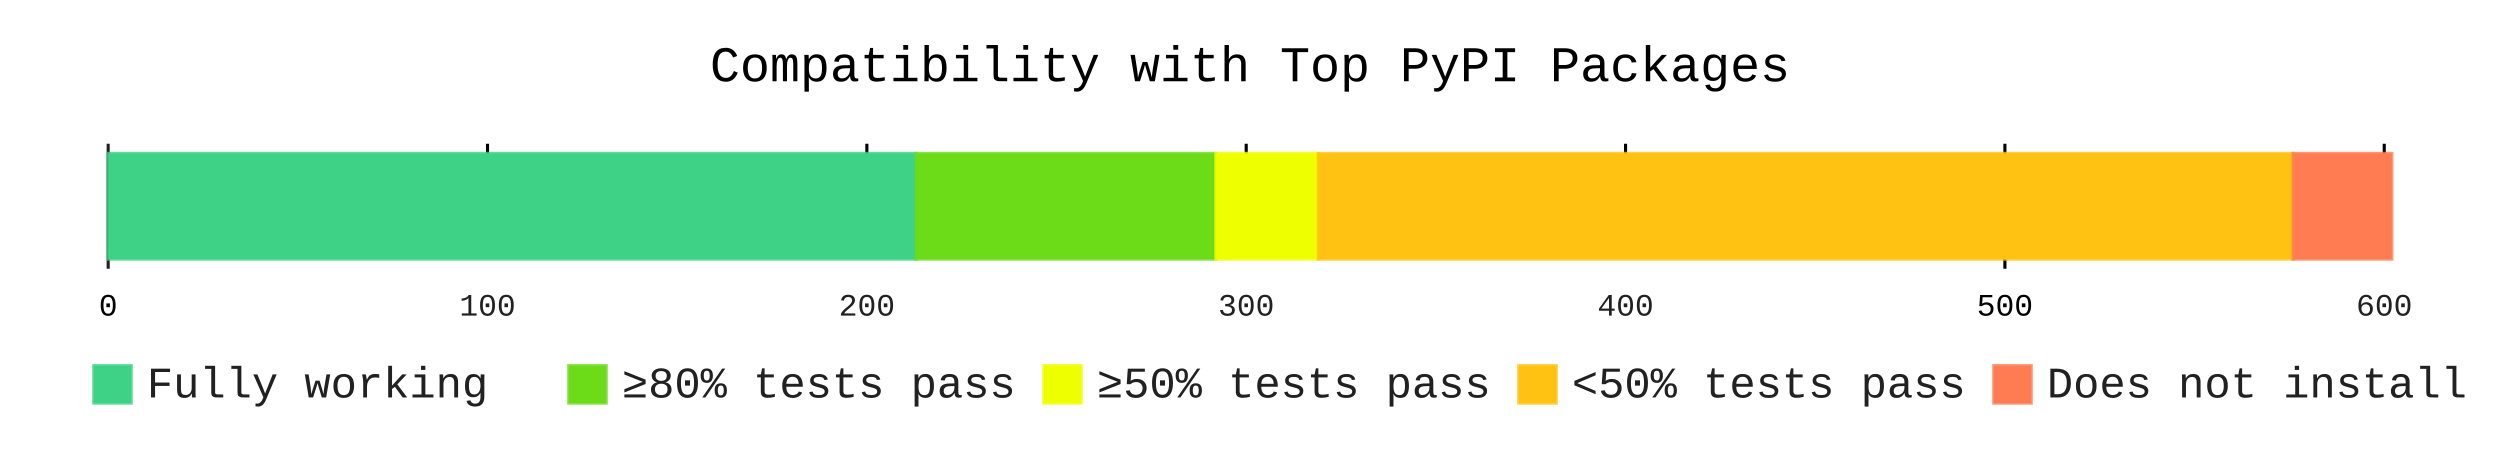
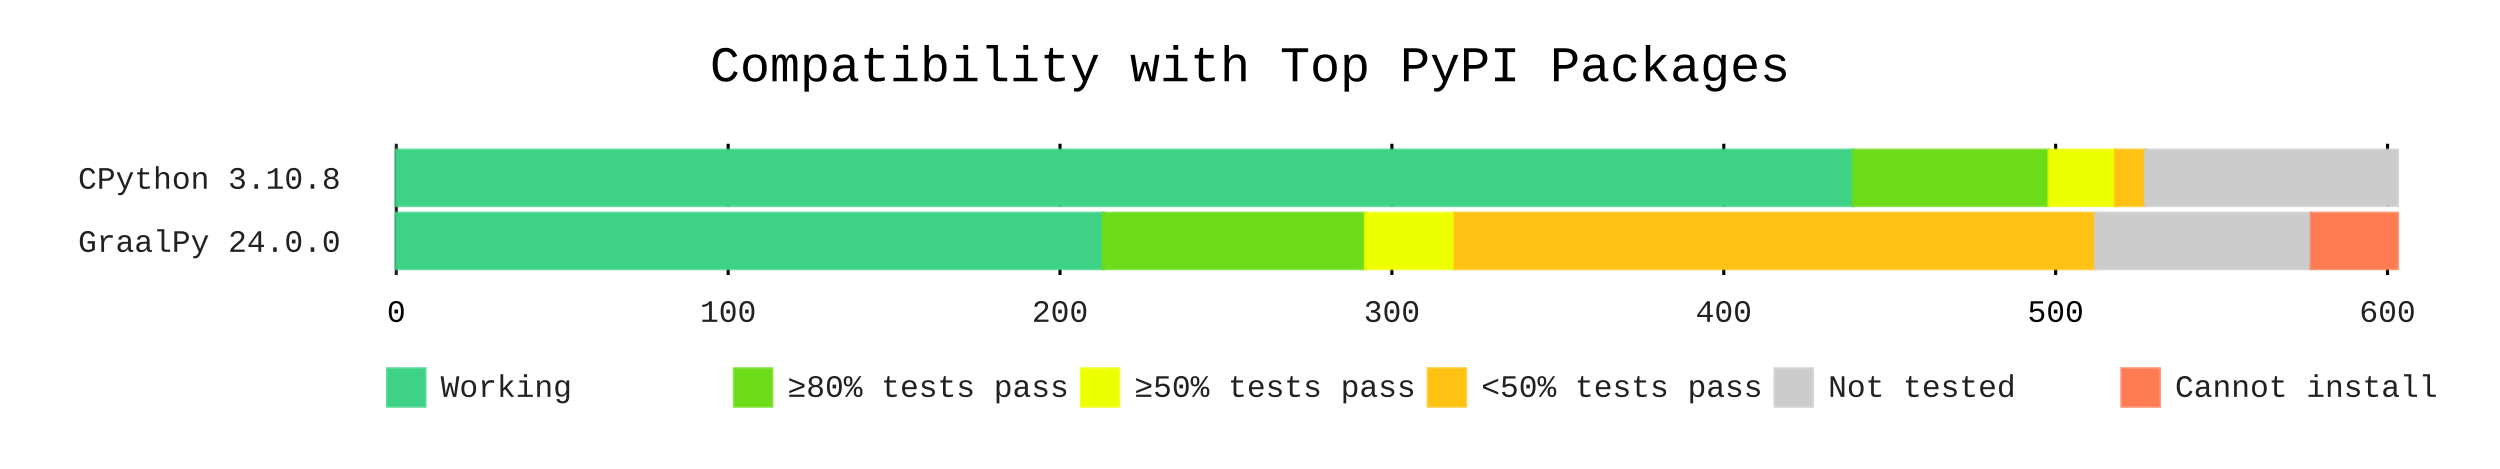
- <svg xmlns="http://www.w3.org/2000/svg" id="chart-f687cbc3-e3fa-48e2-9662-1d0b35f512cc" class="pygal-chart" viewBox="0 0 800 150">
+ <svg xmlns="http://www.w3.org/2000/svg" id="chart-e07e03ff-aea9-4e72-90a1-e0d87f20dbab" class="pygal-chart" viewBox="0 0 800 150">
  <defs>
-     <style type="text/css">#chart-f687cbc3-e3fa-48e2-9662-1d0b35f512cc{-webkit-user-select:none;-webkit-font-smoothing:antialiased;font-family:Consolas,"Liberation Mono",Menlo,Courier,monospace}#chart-f687cbc3-e3fa-48e2-9662-1d0b35f512cc .title{font-family:Consolas,"Liberation Mono",Menlo,Courier,monospace;font-size:16px}#chart-f687cbc3-e3fa-48e2-9662-1d0b35f512cc .legends .legend text{font-family:Consolas,"Liberation Mono",Menlo,Courier,monospace;font-size:14px}#chart-f687cbc3-e3fa-48e2-9662-1d0b35f512cc .axis text{font-family:Consolas,"Liberation Mono",Menlo,Courier,monospace;font-size:10px}#chart-f687cbc3-e3fa-48e2-9662-1d0b35f512cc .axis text.major{font-family:Consolas,"Liberation Mono",Menlo,Courier,monospace;font-size:10px}#chart-f687cbc3-e3fa-48e2-9662-1d0b35f512cc .text-overlay text.value{font-family:Consolas,"Liberation Mono",Menlo,Courier,monospace;font-size:16px}#chart-f687cbc3-e3fa-48e2-9662-1d0b35f512cc .text-overlay text.label{font-family:Consolas,"Liberation Mono",Menlo,Courier,monospace;font-size:10px}#chart-f687cbc3-e3fa-48e2-9662-1d0b35f512cc .tooltip{font-family:Consolas,"Liberation Mono",Menlo,Courier,monospace;font-size:14px}#chart-f687cbc3-e3fa-48e2-9662-1d0b35f512cc text.no_data{font-family:Consolas,"Liberation Mono",Menlo,Courier,monospace;font-size:64px}
- #chart-f687cbc3-e3fa-48e2-9662-1d0b35f512cc{background-color:transparent}#chart-f687cbc3-e3fa-48e2-9662-1d0b35f512cc path,#chart-f687cbc3-e3fa-48e2-9662-1d0b35f512cc line,#chart-f687cbc3-e3fa-48e2-9662-1d0b35f512cc rect,#chart-f687cbc3-e3fa-48e2-9662-1d0b35f512cc circle{-webkit-transition:150ms;-moz-transition:150ms;transition:150ms}#chart-f687cbc3-e3fa-48e2-9662-1d0b35f512cc .graph &gt; .background{fill:transparent}#chart-f687cbc3-e3fa-48e2-9662-1d0b35f512cc .plot &gt; .background{fill:transparent}#chart-f687cbc3-e3fa-48e2-9662-1d0b35f512cc .graph{fill:rgba(0,0,0,.87)}#chart-f687cbc3-e3fa-48e2-9662-1d0b35f512cc text.no_data{fill:rgba(0,0,0,1)}#chart-f687cbc3-e3fa-48e2-9662-1d0b35f512cc .title{fill:rgba(0,0,0,1)}#chart-f687cbc3-e3fa-48e2-9662-1d0b35f512cc .legends .legend text{fill:rgba(0,0,0,.87)}#chart-f687cbc3-e3fa-48e2-9662-1d0b35f512cc .legends .legend:hover text{fill:rgba(0,0,0,1)}#chart-f687cbc3-e3fa-48e2-9662-1d0b35f512cc .axis .line{stroke:rgba(0,0,0,1)}#chart-f687cbc3-e3fa-48e2-9662-1d0b35f512cc .axis .guide.line{stroke:rgba(0,0,0,.54)}#chart-f687cbc3-e3fa-48e2-9662-1d0b35f512cc .axis .major.line{stroke:rgba(0,0,0,.87)}#chart-f687cbc3-e3fa-48e2-9662-1d0b35f512cc .axis text.major{fill:rgba(0,0,0,1)}#chart-f687cbc3-e3fa-48e2-9662-1d0b35f512cc .axis.y .guides:hover .guide.line,#chart-f687cbc3-e3fa-48e2-9662-1d0b35f512cc .line-graph .axis.x .guides:hover .guide.line,#chart-f687cbc3-e3fa-48e2-9662-1d0b35f512cc .stackedline-graph .axis.x .guides:hover .guide.line,#chart-f687cbc3-e3fa-48e2-9662-1d0b35f512cc .xy-graph .axis.x .guides:hover .guide.line{stroke:rgba(0,0,0,1)}#chart-f687cbc3-e3fa-48e2-9662-1d0b35f512cc .axis .guides:hover text{fill:rgba(0,0,0,1)}#chart-f687cbc3-e3fa-48e2-9662-1d0b35f512cc .reactive{fill-opacity:1;stroke-opacity:.8;stroke-width:1}#chart-f687cbc3-e3fa-48e2-9662-1d0b35f512cc .ci{stroke:rgba(0,0,0,.87)}#chart-f687cbc3-e3fa-48e2-9662-1d0b35f512cc .reactive.active,#chart-f687cbc3-e3fa-48e2-9662-1d0b35f512cc .active .reactive{fill-opacity:.8;stroke-opacity:.9;stroke-width:4}#chart-f687cbc3-e3fa-48e2-9662-1d0b35f512cc .ci .reactive.active{stroke-width:1.5}#chart-f687cbc3-e3fa-48e2-9662-1d0b35f512cc .series text{fill:rgba(0,0,0,1)}#chart-f687cbc3-e3fa-48e2-9662-1d0b35f512cc .tooltip rect{fill:transparent;stroke:rgba(0,0,0,1);-webkit-transition:opacity 150ms;-moz-transition:opacity 150ms;transition:opacity 150ms}#chart-f687cbc3-e3fa-48e2-9662-1d0b35f512cc .tooltip .label{fill:rgba(0,0,0,.87)}#chart-f687cbc3-e3fa-48e2-9662-1d0b35f512cc .tooltip .label{fill:rgba(0,0,0,.87)}#chart-f687cbc3-e3fa-48e2-9662-1d0b35f512cc .tooltip .legend{font-size:.8em;fill:rgba(0,0,0,.54)}#chart-f687cbc3-e3fa-48e2-9662-1d0b35f512cc .tooltip .x_label{font-size:.6em;fill:rgba(0,0,0,1)}#chart-f687cbc3-e3fa-48e2-9662-1d0b35f512cc .tooltip .xlink{font-size:.5em;text-decoration:underline}#chart-f687cbc3-e3fa-48e2-9662-1d0b35f512cc .tooltip .value{font-size:1.5em}#chart-f687cbc3-e3fa-48e2-9662-1d0b35f512cc .bound{font-size:.5em}#chart-f687cbc3-e3fa-48e2-9662-1d0b35f512cc .max-value{font-size:.75em;fill:rgba(0,0,0,.54)}#chart-f687cbc3-e3fa-48e2-9662-1d0b35f512cc .map-element{fill:transparent;stroke:rgba(0,0,0,.54) !important}#chart-f687cbc3-e3fa-48e2-9662-1d0b35f512cc .map-element .reactive{fill-opacity:inherit;stroke-opacity:inherit}#chart-f687cbc3-e3fa-48e2-9662-1d0b35f512cc .color-0,#chart-f687cbc3-e3fa-48e2-9662-1d0b35f512cc .color-0 a:visited{stroke:#3dd286;fill:#3dd286}#chart-f687cbc3-e3fa-48e2-9662-1d0b35f512cc .color-1,#chart-f687cbc3-e3fa-48e2-9662-1d0b35f512cc .color-1 a:visited{stroke:#6cdb18;fill:#6cdb18}#chart-f687cbc3-e3fa-48e2-9662-1d0b35f512cc .color-2,#chart-f687cbc3-e3fa-48e2-9662-1d0b35f512cc .color-2 a:visited{stroke:#eeff00;fill:#eeff00}#chart-f687cbc3-e3fa-48e2-9662-1d0b35f512cc .color-3,#chart-f687cbc3-e3fa-48e2-9662-1d0b35f512cc .color-3 a:visited{stroke:#ffc212;fill:#ffc212}#chart-f687cbc3-e3fa-48e2-9662-1d0b35f512cc .color-4,#chart-f687cbc3-e3fa-48e2-9662-1d0b35f512cc .color-4 a:visited{stroke:#ff7c53;fill:#ff7c53}#chart-f687cbc3-e3fa-48e2-9662-1d0b35f512cc .text-overlay .color-0 text{fill:black}#chart-f687cbc3-e3fa-48e2-9662-1d0b35f512cc .text-overlay .color-1 text{fill:black}#chart-f687cbc3-e3fa-48e2-9662-1d0b35f512cc .text-overlay .color-2 text{fill:black}#chart-f687cbc3-e3fa-48e2-9662-1d0b35f512cc .text-overlay .color-3 text{fill:black}#chart-f687cbc3-e3fa-48e2-9662-1d0b35f512cc .text-overlay .color-4 text{fill:black}
- #chart-f687cbc3-e3fa-48e2-9662-1d0b35f512cc text.no_data{text-anchor:middle}#chart-f687cbc3-e3fa-48e2-9662-1d0b35f512cc .guide.line{fill:none}#chart-f687cbc3-e3fa-48e2-9662-1d0b35f512cc .centered{text-anchor:middle}#chart-f687cbc3-e3fa-48e2-9662-1d0b35f512cc .title{text-anchor:middle}#chart-f687cbc3-e3fa-48e2-9662-1d0b35f512cc .legends .legend text{fill-opacity:1}#chart-f687cbc3-e3fa-48e2-9662-1d0b35f512cc .axis.x text{text-anchor:middle}#chart-f687cbc3-e3fa-48e2-9662-1d0b35f512cc .axis.x:not(.web) text[transform]{text-anchor:start}#chart-f687cbc3-e3fa-48e2-9662-1d0b35f512cc .axis.x:not(.web) text[transform].backwards{text-anchor:end}#chart-f687cbc3-e3fa-48e2-9662-1d0b35f512cc .axis.y text{text-anchor:end}#chart-f687cbc3-e3fa-48e2-9662-1d0b35f512cc .axis.y text[transform].backwards{text-anchor:start}#chart-f687cbc3-e3fa-48e2-9662-1d0b35f512cc .axis.y2 text{text-anchor:start}#chart-f687cbc3-e3fa-48e2-9662-1d0b35f512cc .axis.y2 text[transform].backwards{text-anchor:end}#chart-f687cbc3-e3fa-48e2-9662-1d0b35f512cc .axis .guide.line{stroke-dasharray:4,4;stroke:black}#chart-f687cbc3-e3fa-48e2-9662-1d0b35f512cc .axis .major.guide.line{stroke-dasharray:6,6;stroke:black}#chart-f687cbc3-e3fa-48e2-9662-1d0b35f512cc .horizontal .axis.y .guide.line,#chart-f687cbc3-e3fa-48e2-9662-1d0b35f512cc .horizontal .axis.y2 .guide.line,#chart-f687cbc3-e3fa-48e2-9662-1d0b35f512cc .vertical .axis.x .guide.line{opacity:0}#chart-f687cbc3-e3fa-48e2-9662-1d0b35f512cc .horizontal .axis.always_show .guide.line,#chart-f687cbc3-e3fa-48e2-9662-1d0b35f512cc .vertical .axis.always_show .guide.line{opacity:1 !important}#chart-f687cbc3-e3fa-48e2-9662-1d0b35f512cc .axis.y .guides:hover .guide.line,#chart-f687cbc3-e3fa-48e2-9662-1d0b35f512cc .axis.y2 .guides:hover .guide.line,#chart-f687cbc3-e3fa-48e2-9662-1d0b35f512cc .axis.x .guides:hover .guide.line{opacity:1}#chart-f687cbc3-e3fa-48e2-9662-1d0b35f512cc .axis .guides:hover text{opacity:1}#chart-f687cbc3-e3fa-48e2-9662-1d0b35f512cc .nofill{fill:none}#chart-f687cbc3-e3fa-48e2-9662-1d0b35f512cc .subtle-fill{fill-opacity:.2}#chart-f687cbc3-e3fa-48e2-9662-1d0b35f512cc .dot{stroke-width:1px;fill-opacity:1;stroke-opacity:1}#chart-f687cbc3-e3fa-48e2-9662-1d0b35f512cc .dot.active{stroke-width:5px}#chart-f687cbc3-e3fa-48e2-9662-1d0b35f512cc .dot.negative{fill:transparent}#chart-f687cbc3-e3fa-48e2-9662-1d0b35f512cc text,#chart-f687cbc3-e3fa-48e2-9662-1d0b35f512cc tspan{stroke:none !important}#chart-f687cbc3-e3fa-48e2-9662-1d0b35f512cc .series text.active{opacity:1}#chart-f687cbc3-e3fa-48e2-9662-1d0b35f512cc .tooltip rect{fill-opacity:.95;stroke-width:.5}#chart-f687cbc3-e3fa-48e2-9662-1d0b35f512cc .tooltip text{fill-opacity:1}#chart-f687cbc3-e3fa-48e2-9662-1d0b35f512cc .showable{visibility:hidden}#chart-f687cbc3-e3fa-48e2-9662-1d0b35f512cc .showable.shown{visibility:visible}#chart-f687cbc3-e3fa-48e2-9662-1d0b35f512cc .gauge-background{fill:rgba(229,229,229,1);stroke:none}#chart-f687cbc3-e3fa-48e2-9662-1d0b35f512cc .bg-lines{stroke:transparent;stroke-width:2px}</style>
+     <style type="text/css">#chart-e07e03ff-aea9-4e72-90a1-e0d87f20dbab{-webkit-user-select:none;-webkit-font-smoothing:antialiased;font-family:Consolas,"Liberation Mono",Menlo,Courier,monospace}#chart-e07e03ff-aea9-4e72-90a1-e0d87f20dbab .title{font-family:Consolas,"Liberation Mono",Menlo,Courier,monospace;font-size:16px}#chart-e07e03ff-aea9-4e72-90a1-e0d87f20dbab .legends .legend text{font-family:Consolas,"Liberation Mono",Menlo,Courier,monospace;font-size:10px}#chart-e07e03ff-aea9-4e72-90a1-e0d87f20dbab .axis text{font-family:Consolas,"Liberation Mono",Menlo,Courier,monospace;font-size:10px}#chart-e07e03ff-aea9-4e72-90a1-e0d87f20dbab .axis text.major{font-family:Consolas,"Liberation Mono",Menlo,Courier,monospace;font-size:10px}#chart-e07e03ff-aea9-4e72-90a1-e0d87f20dbab .text-overlay text.value{font-family:Consolas,"Liberation Mono",Menlo,Courier,monospace;font-size:16px}#chart-e07e03ff-aea9-4e72-90a1-e0d87f20dbab .text-overlay text.label{font-family:Consolas,"Liberation Mono",Menlo,Courier,monospace;font-size:10px}#chart-e07e03ff-aea9-4e72-90a1-e0d87f20dbab .tooltip{font-family:Consolas,"Liberation Mono",Menlo,Courier,monospace;font-size:14px}#chart-e07e03ff-aea9-4e72-90a1-e0d87f20dbab text.no_data{font-family:Consolas,"Liberation Mono",Menlo,Courier,monospace;font-size:64px}
+ #chart-e07e03ff-aea9-4e72-90a1-e0d87f20dbab{background-color:transparent}#chart-e07e03ff-aea9-4e72-90a1-e0d87f20dbab path,#chart-e07e03ff-aea9-4e72-90a1-e0d87f20dbab line,#chart-e07e03ff-aea9-4e72-90a1-e0d87f20dbab rect,#chart-e07e03ff-aea9-4e72-90a1-e0d87f20dbab circle{-webkit-transition:150ms;-moz-transition:150ms;transition:150ms}#chart-e07e03ff-aea9-4e72-90a1-e0d87f20dbab .graph &gt; .background{fill:transparent}#chart-e07e03ff-aea9-4e72-90a1-e0d87f20dbab .plot &gt; .background{fill:transparent}#chart-e07e03ff-aea9-4e72-90a1-e0d87f20dbab .graph{fill:rgba(0,0,0,.87)}#chart-e07e03ff-aea9-4e72-90a1-e0d87f20dbab text.no_data{fill:rgba(0,0,0,1)}#chart-e07e03ff-aea9-4e72-90a1-e0d87f20dbab .title{fill:rgba(0,0,0,1)}#chart-e07e03ff-aea9-4e72-90a1-e0d87f20dbab .legends .legend text{fill:rgba(0,0,0,.87)}#chart-e07e03ff-aea9-4e72-90a1-e0d87f20dbab .legends .legend:hover text{fill:rgba(0,0,0,1)}#chart-e07e03ff-aea9-4e72-90a1-e0d87f20dbab .axis .line{stroke:rgba(0,0,0,1)}#chart-e07e03ff-aea9-4e72-90a1-e0d87f20dbab .axis .guide.line{stroke:rgba(0,0,0,.54)}#chart-e07e03ff-aea9-4e72-90a1-e0d87f20dbab .axis .major.line{stroke:rgba(0,0,0,.87)}#chart-e07e03ff-aea9-4e72-90a1-e0d87f20dbab .axis text.major{fill:rgba(0,0,0,1)}#chart-e07e03ff-aea9-4e72-90a1-e0d87f20dbab .axis.y .guides:hover .guide.line,#chart-e07e03ff-aea9-4e72-90a1-e0d87f20dbab .line-graph .axis.x .guides:hover .guide.line,#chart-e07e03ff-aea9-4e72-90a1-e0d87f20dbab .stackedline-graph .axis.x .guides:hover .guide.line,#chart-e07e03ff-aea9-4e72-90a1-e0d87f20dbab .xy-graph .axis.x .guides:hover .guide.line{stroke:rgba(0,0,0,1)}#chart-e07e03ff-aea9-4e72-90a1-e0d87f20dbab .axis .guides:hover text{fill:rgba(0,0,0,1)}#chart-e07e03ff-aea9-4e72-90a1-e0d87f20dbab .reactive{fill-opacity:1;stroke-opacity:.8;stroke-width:1}#chart-e07e03ff-aea9-4e72-90a1-e0d87f20dbab .ci{stroke:rgba(0,0,0,.87)}#chart-e07e03ff-aea9-4e72-90a1-e0d87f20dbab .reactive.active,#chart-e07e03ff-aea9-4e72-90a1-e0d87f20dbab .active .reactive{fill-opacity:.8;stroke-opacity:.9;stroke-width:4}#chart-e07e03ff-aea9-4e72-90a1-e0d87f20dbab .ci .reactive.active{stroke-width:1.5}#chart-e07e03ff-aea9-4e72-90a1-e0d87f20dbab .series text{fill:rgba(0,0,0,1)}#chart-e07e03ff-aea9-4e72-90a1-e0d87f20dbab .tooltip rect{fill:transparent;stroke:rgba(0,0,0,1);-webkit-transition:opacity 150ms;-moz-transition:opacity 150ms;transition:opacity 150ms}#chart-e07e03ff-aea9-4e72-90a1-e0d87f20dbab .tooltip .label{fill:rgba(0,0,0,.87)}#chart-e07e03ff-aea9-4e72-90a1-e0d87f20dbab .tooltip .label{fill:rgba(0,0,0,.87)}#chart-e07e03ff-aea9-4e72-90a1-e0d87f20dbab .tooltip .legend{font-size:.8em;fill:rgba(0,0,0,.54)}#chart-e07e03ff-aea9-4e72-90a1-e0d87f20dbab .tooltip .x_label{font-size:.6em;fill:rgba(0,0,0,1)}#chart-e07e03ff-aea9-4e72-90a1-e0d87f20dbab .tooltip .xlink{font-size:.5em;text-decoration:underline}#chart-e07e03ff-aea9-4e72-90a1-e0d87f20dbab .tooltip .value{font-size:1.5em}#chart-e07e03ff-aea9-4e72-90a1-e0d87f20dbab .bound{font-size:.5em}#chart-e07e03ff-aea9-4e72-90a1-e0d87f20dbab .max-value{font-size:.75em;fill:rgba(0,0,0,.54)}#chart-e07e03ff-aea9-4e72-90a1-e0d87f20dbab .map-element{fill:transparent;stroke:rgba(0,0,0,.54) !important}#chart-e07e03ff-aea9-4e72-90a1-e0d87f20dbab .map-element .reactive{fill-opacity:inherit;stroke-opacity:inherit}#chart-e07e03ff-aea9-4e72-90a1-e0d87f20dbab .color-0,#chart-e07e03ff-aea9-4e72-90a1-e0d87f20dbab .color-0 a:visited{stroke:#3dd286;fill:#3dd286}#chart-e07e03ff-aea9-4e72-90a1-e0d87f20dbab .color-1,#chart-e07e03ff-aea9-4e72-90a1-e0d87f20dbab .color-1 a:visited{stroke:#6cdb18;fill:#6cdb18}#chart-e07e03ff-aea9-4e72-90a1-e0d87f20dbab .color-2,#chart-e07e03ff-aea9-4e72-90a1-e0d87f20dbab .color-2 a:visited{stroke:#eeff00;fill:#eeff00}#chart-e07e03ff-aea9-4e72-90a1-e0d87f20dbab .color-3,#chart-e07e03ff-aea9-4e72-90a1-e0d87f20dbab .color-3 a:visited{stroke:#ffc212;fill:#ffc212}#chart-e07e03ff-aea9-4e72-90a1-e0d87f20dbab .color-4,#chart-e07e03ff-aea9-4e72-90a1-e0d87f20dbab .color-4 a:visited{stroke:#cccccc;fill:#cccccc}#chart-e07e03ff-aea9-4e72-90a1-e0d87f20dbab .color-5,#chart-e07e03ff-aea9-4e72-90a1-e0d87f20dbab .color-5 a:visited{stroke:#ff7c53;fill:#ff7c53}#chart-e07e03ff-aea9-4e72-90a1-e0d87f20dbab .text-overlay .color-0 text{fill:black}#chart-e07e03ff-aea9-4e72-90a1-e0d87f20dbab .text-overlay .color-1 text{fill:black}#chart-e07e03ff-aea9-4e72-90a1-e0d87f20dbab .text-overlay .color-2 text{fill:black}#chart-e07e03ff-aea9-4e72-90a1-e0d87f20dbab .text-overlay .color-3 text{fill:black}#chart-e07e03ff-aea9-4e72-90a1-e0d87f20dbab .text-overlay .color-4 text{fill:black}#chart-e07e03ff-aea9-4e72-90a1-e0d87f20dbab .text-overlay .color-5 text{fill:black}
+ #chart-e07e03ff-aea9-4e72-90a1-e0d87f20dbab text.no_data{text-anchor:middle}#chart-e07e03ff-aea9-4e72-90a1-e0d87f20dbab .guide.line{fill:none}#chart-e07e03ff-aea9-4e72-90a1-e0d87f20dbab .centered{text-anchor:middle}#chart-e07e03ff-aea9-4e72-90a1-e0d87f20dbab .title{text-anchor:middle}#chart-e07e03ff-aea9-4e72-90a1-e0d87f20dbab .legends .legend text{fill-opacity:1}#chart-e07e03ff-aea9-4e72-90a1-e0d87f20dbab .axis.x text{text-anchor:middle}#chart-e07e03ff-aea9-4e72-90a1-e0d87f20dbab .axis.x:not(.web) text[transform]{text-anchor:start}#chart-e07e03ff-aea9-4e72-90a1-e0d87f20dbab .axis.x:not(.web) text[transform].backwards{text-anchor:end}#chart-e07e03ff-aea9-4e72-90a1-e0d87f20dbab .axis.y text{text-anchor:end}#chart-e07e03ff-aea9-4e72-90a1-e0d87f20dbab .axis.y text[transform].backwards{text-anchor:start}#chart-e07e03ff-aea9-4e72-90a1-e0d87f20dbab .axis.y2 text{text-anchor:start}#chart-e07e03ff-aea9-4e72-90a1-e0d87f20dbab .axis.y2 text[transform].backwards{text-anchor:end}#chart-e07e03ff-aea9-4e72-90a1-e0d87f20dbab .axis .guide.line{stroke-dasharray:4,4;stroke:black}#chart-e07e03ff-aea9-4e72-90a1-e0d87f20dbab .axis .major.guide.line{stroke-dasharray:6,6;stroke:black}#chart-e07e03ff-aea9-4e72-90a1-e0d87f20dbab .horizontal .axis.y .guide.line,#chart-e07e03ff-aea9-4e72-90a1-e0d87f20dbab .horizontal .axis.y2 .guide.line,#chart-e07e03ff-aea9-4e72-90a1-e0d87f20dbab .vertical .axis.x .guide.line{opacity:0}#chart-e07e03ff-aea9-4e72-90a1-e0d87f20dbab .horizontal .axis.always_show .guide.line,#chart-e07e03ff-aea9-4e72-90a1-e0d87f20dbab .vertical .axis.always_show .guide.line{opacity:1 !important}#chart-e07e03ff-aea9-4e72-90a1-e0d87f20dbab .axis.y .guides:hover .guide.line,#chart-e07e03ff-aea9-4e72-90a1-e0d87f20dbab .axis.y2 .guides:hover .guide.line,#chart-e07e03ff-aea9-4e72-90a1-e0d87f20dbab .axis.x .guides:hover .guide.line{opacity:1}#chart-e07e03ff-aea9-4e72-90a1-e0d87f20dbab .axis .guides:hover text{opacity:1}#chart-e07e03ff-aea9-4e72-90a1-e0d87f20dbab .nofill{fill:none}#chart-e07e03ff-aea9-4e72-90a1-e0d87f20dbab .subtle-fill{fill-opacity:.2}#chart-e07e03ff-aea9-4e72-90a1-e0d87f20dbab .dot{stroke-width:1px;fill-opacity:1;stroke-opacity:1}#chart-e07e03ff-aea9-4e72-90a1-e0d87f20dbab .dot.active{stroke-width:5px}#chart-e07e03ff-aea9-4e72-90a1-e0d87f20dbab .dot.negative{fill:transparent}#chart-e07e03ff-aea9-4e72-90a1-e0d87f20dbab text,#chart-e07e03ff-aea9-4e72-90a1-e0d87f20dbab tspan{stroke:none !important}#chart-e07e03ff-aea9-4e72-90a1-e0d87f20dbab .series text.active{opacity:1}#chart-e07e03ff-aea9-4e72-90a1-e0d87f20dbab .tooltip rect{fill-opacity:.95;stroke-width:.5}#chart-e07e03ff-aea9-4e72-90a1-e0d87f20dbab .tooltip text{fill-opacity:1}#chart-e07e03ff-aea9-4e72-90a1-e0d87f20dbab .showable{visibility:hidden}#chart-e07e03ff-aea9-4e72-90a1-e0d87f20dbab .showable.shown{visibility:visible}#chart-e07e03ff-aea9-4e72-90a1-e0d87f20dbab .gauge-background{fill:rgba(229,229,229,1);stroke:none}#chart-e07e03ff-aea9-4e72-90a1-e0d87f20dbab .bg-lines{stroke:transparent;stroke-width:2px}</style>
  </defs>
  <g class="graph horizontalstackedbar-graph horizontal">
    <rect x="0" y="0" width="800" height="150" class="background" />
-     <g transform="translate(20, 46)" class="plot">
-       <rect x="0" y="0" width="760" height="40.0" class="background" />
+     <g transform="translate(114, 46)" class="plot">
+       <rect x="0" y="0" width="666.0" height="42.0" class="background" />
+       <g class="axis y">
+         <g class="guides">
+           <text x="-5" y="34.596" class="">GraalPy 24.0.0</text>
+         </g>
+         <g class="guides">
+           <text x="-5" y="14.404" class="">CPython 3.10.8</text>
+         </g>
+       </g>
      <g class="axis x always_show">
        <g class="guides">
-           <path d="M14.615 0 v40" class="axis major line" />
-           <text x="14.615" y="55.0" class="major">0</text>
+           <path d="M12.808 0 v42" class="axis major line" />
+           <text x="12.808" y="57.0" class="major">0</text>
        </g>
        <g class="guides">
-           <path d="M136.006 0 v40" class="guide line" />
-           <text x="136.006" y="55.0" class="">100</text>
+           <path d="M119.007 0 v42" class="guide line" />
+           <text x="119.007" y="57.0" class="">100</text>
        </g>
        <g class="guides">
-           <path d="M257.396 0 v40" class="guide line" />
-           <text x="257.396" y="55.0" class="">200</text>
+           <path d="M225.207 0 v42" class="guide line" />
+           <text x="225.207" y="57.0" class="">200</text>
        </g>
        <g class="guides">
-           <path d="M378.786 0 v40" class="guide line" />
-           <text x="378.786" y="55.0" class="">300</text>
+           <path d="M331.407 0 v42" class="guide line" />
+           <text x="331.407" y="57.0" class="">300</text>
        </g>
        <g class="guides">
-           <path d="M500.176 0 v40" class="guide line" />
-           <text x="500.176" y="55.0" class="">400</text>
+           <path d="M437.607 0 v42" class="guide line" />
+           <text x="437.607" y="57.0" class="">400</text>
        </g>
        <g class="guides">
-           <path d="M621.567 0 v40" class="major guide line" />
-           <text x="621.567" y="55.0" class="major">500</text>
+           <path d="M543.807 0 v42" class="major guide line" />
+           <text x="543.807" y="57.0" class="major">500</text>
        </g>
        <g class="guides">
-           <path d="M742.957 0 v40" class="guide line" />
-           <text x="742.957" y="55.0" class="">600</text>
+           <path d="M650.006 0 v42" class="guide line" />
+           <text x="650.006" y="57.0" class="">600</text>
        </g>
      </g>
      <g class="series serie-0 color-0">
        <g class="bars">
          <g class="bar">
-             <rect x="14.615" y="3.077" rx="0" ry="0" width="258.561" height="33.846" class="rect reactive tooltip-trigger" />
+             <rect x="12.808" y="22.212" rx="0" ry="0" width="226.206" height="17.769" class="rect reactive tooltip-trigger" />
+           </g>
+           <g class="bar">
+             <rect x="12.808" y="2.019" rx="0" ry="0" width="466.217" height="17.769" class="rect reactive tooltip-trigger" />
          </g>
        </g>
      </g>
      <g class="series serie-1 color-1">
        <g class="bars">
          <g class="bar">
-             <rect x="273.177" y="3.077" rx="0" ry="0" width="95.898" height="33.846" class="rect reactive tooltip-trigger" />
+             <rect x="239.013" y="22.212" rx="0" ry="0" width="83.898" height="17.769" class="rect reactive tooltip-trigger" />
+           </g>
+           <g class="bar">
+             <rect x="479.025" y="2.019" rx="0" ry="0" width="62.658" height="17.769" class="rect reactive tooltip-trigger" />
          </g>
        </g>
      </g>
      <g class="series serie-2 color-2">
        <g class="bars">
          <g class="bar">
-             <rect x="369.075" y="3.077" rx="0" ry="0" width="32.775" height="33.846" class="rect reactive tooltip-trigger" />
+             <rect x="322.911" y="22.212" rx="0" ry="0" width="28.674" height="17.769" class="rect reactive tooltip-trigger" />
+           </g>
+           <g class="bar">
+             <rect x="541.683" y="2.019" rx="0" ry="0" width="21.24" height="17.769" class="rect reactive tooltip-trigger" />
          </g>
        </g>
      </g>
      <g class="series serie-3 color-3">
        <g class="bars">
          <g class="bar">
-             <rect x="401.85" y="3.077" rx="0" ry="0" width="311.973" height="33.846" class="rect reactive tooltip-trigger" />
+             <rect x="351.585" y="22.212" rx="0" ry="0" width="204.966" height="17.769" class="rect reactive tooltip-trigger" />
+           </g>
+           <g class="bar">
+             <rect x="562.923" y="2.019" rx="0" ry="0" width="9.558" height="17.769" class="rect reactive tooltip-trigger" />
          </g>
        </g>
      </g>
      <g class="series serie-4 color-4">
        <g class="bars">
          <g class="bar">
-             <rect x="713.823" y="3.077" rx="0" ry="0" width="31.561" height="33.846" class="rect reactive tooltip-trigger" />
+             <rect x="556.551" y="22.212" rx="0" ry="0" width="69.03" height="17.769" class="rect reactive tooltip-trigger" />
+           </g>
+           <g class="bar">
+             <rect x="572.48" y="2.019" rx="0" ry="0" width="80.712" height="17.769" class="rect reactive tooltip-trigger" />
+           </g>
+         </g>
+       </g>
+       <g class="series serie-5 color-5">
+         <g class="bars">
+           <g class="bar">
+             <rect x="625.58" y="22.212" rx="0" ry="0" width="27.612" height="17.769" class="rect reactive tooltip-trigger" />
+           </g>
+           <g class="bar">
+             <rect x="653.192" y="2.019" rx="0" ry="0" height="17.769" class="rect reactive tooltip-trigger" />
          </g>
        </g>
      </g>
    </g>
    <g class="titles">
      <text x="400.0" y="26" class="title plot_title">Compatibility with Top PyPI Packages</text>
    </g>
-     <g transform="translate(20, 46)" class="plot overlay">
+     <g transform="translate(114, 46)" class="plot overlay">
      <g class="series serie-0 color-0" />
      <g class="series serie-1 color-1" />
      <g class="series serie-2 color-2" />
      <g class="series serie-3 color-3" />
      <g class="series serie-4 color-4" />
+       <g class="series serie-5 color-5" />
    </g>
-     <g transform="translate(20, 46)" class="plot text-overlay">
+     <g transform="translate(114, 46)" class="plot text-overlay">
      <g class="series serie-0 color-0" />
      <g class="series serie-1 color-1" />
      <g class="series serie-2 color-2" />
      <g class="series serie-3 color-3" />
      <g class="series serie-4 color-4" />
+       <g class="series serie-5 color-5" />
    </g>
-     <g transform="translate(20, 46)" class="plot tooltip-overlay">
+     <g transform="translate(114, 46)" class="plot tooltip-overlay">
      <g transform="translate(0 0)" style="opacity: 0" class="tooltip">
        <rect rx="0" ry="0" width="0" height="0" class="tooltip-box" />
        <g class="text" />
      </g>
    </g>
-     <g transform="translate(30, 116)" class="legends">
+     <g transform="translate(124, 118)" class="legends">
      <g id="activate-serie-0" class="legend reactive activate-serie">
-         <rect x="0.0" y="1.0" width="12" height="12" class="color-0 reactive" />
-         <text x="17.0" y="11.2">Fully working</text>
+         <rect x="0.0" y="0.0" width="12" height="12" class="color-0 reactive" />
+         <text x="17.0" y="9.0">Working</text>
      </g>
      <g id="activate-serie-1" class="legend reactive activate-serie">
-         <rect x="152.0" y="1.0" width="12" height="12" class="color-1 reactive" />
-         <text x="169.0" y="11.2">≥80% tests pass</text>
+         <rect x="111.0" y="0.0" width="12" height="12" class="color-1 reactive" />
+         <text x="128.0" y="9.0">≥80% tests pass</text>
      </g>
      <g id="activate-serie-2" class="legend reactive activate-serie">
-         <rect x="304.0" y="1.0" width="12" height="12" class="color-2 reactive" />
-         <text x="321.0" y="11.2">≥50% tests pass</text>
+         <rect x="222.0" y="0.0" width="12" height="12" class="color-2 reactive" />
+         <text x="239.0" y="9.0">≥50% tests pass</text>
      </g>
      <g id="activate-serie-3" class="legend reactive activate-serie">
-         <rect x="456.0" y="1.0" width="12" height="12" class="color-3 reactive" />
-         <text x="473.0" y="11.2">&lt;50% tests pass</text>
+         <rect x="333.0" y="0.0" width="12" height="12" class="color-3 reactive" />
+         <text x="350.0" y="9.0">&lt;50% tests pass</text>
      </g>
      <g id="activate-serie-4" class="legend reactive activate-serie">
-         <rect x="608.0" y="1.0" width="12" height="12" class="color-4 reactive" />
-         <text x="625.0" y="11.2">Does not install</text>
+         <rect x="444.0" y="0.0" width="12" height="12" class="color-4 reactive" />
+         <text x="461.0" y="9.0">Not tested</text>
+       </g>
+       <g id="activate-serie-5" class="legend reactive activate-serie">
+         <rect x="555.0" y="0.0" width="12" height="12" class="color-5 reactive" />
+         <text x="572.0" y="9.0">Cannot install</text>
      </g>
    </g>
  </g>
</svg>
